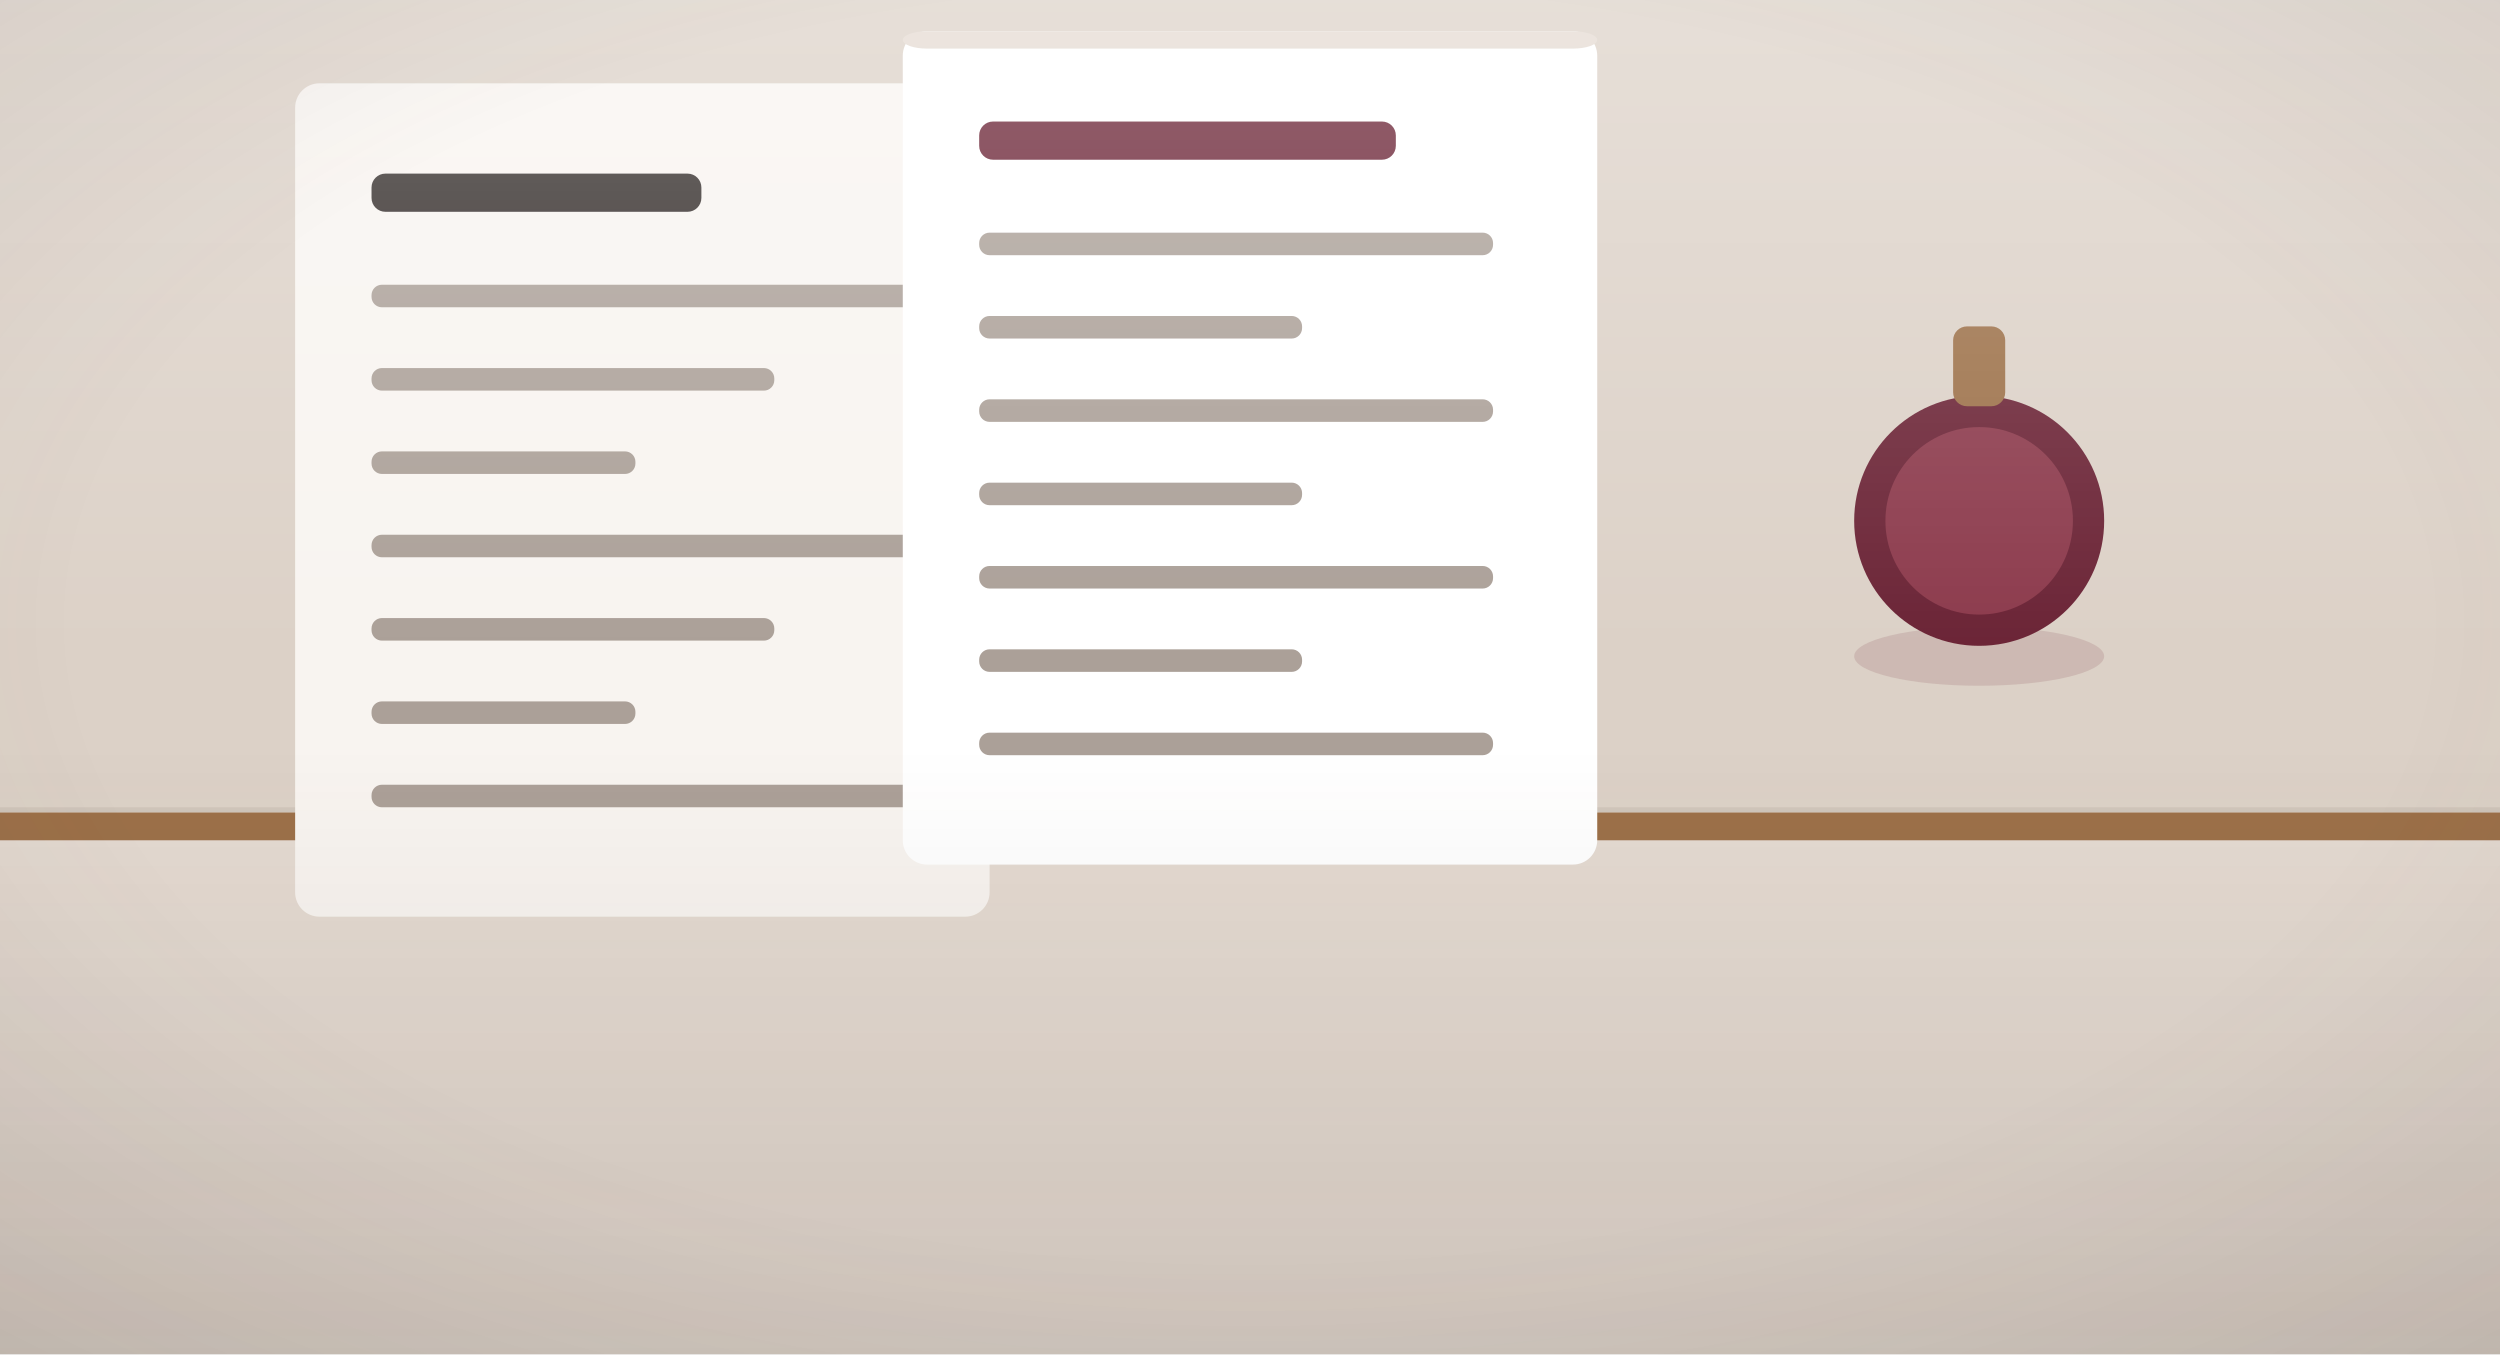
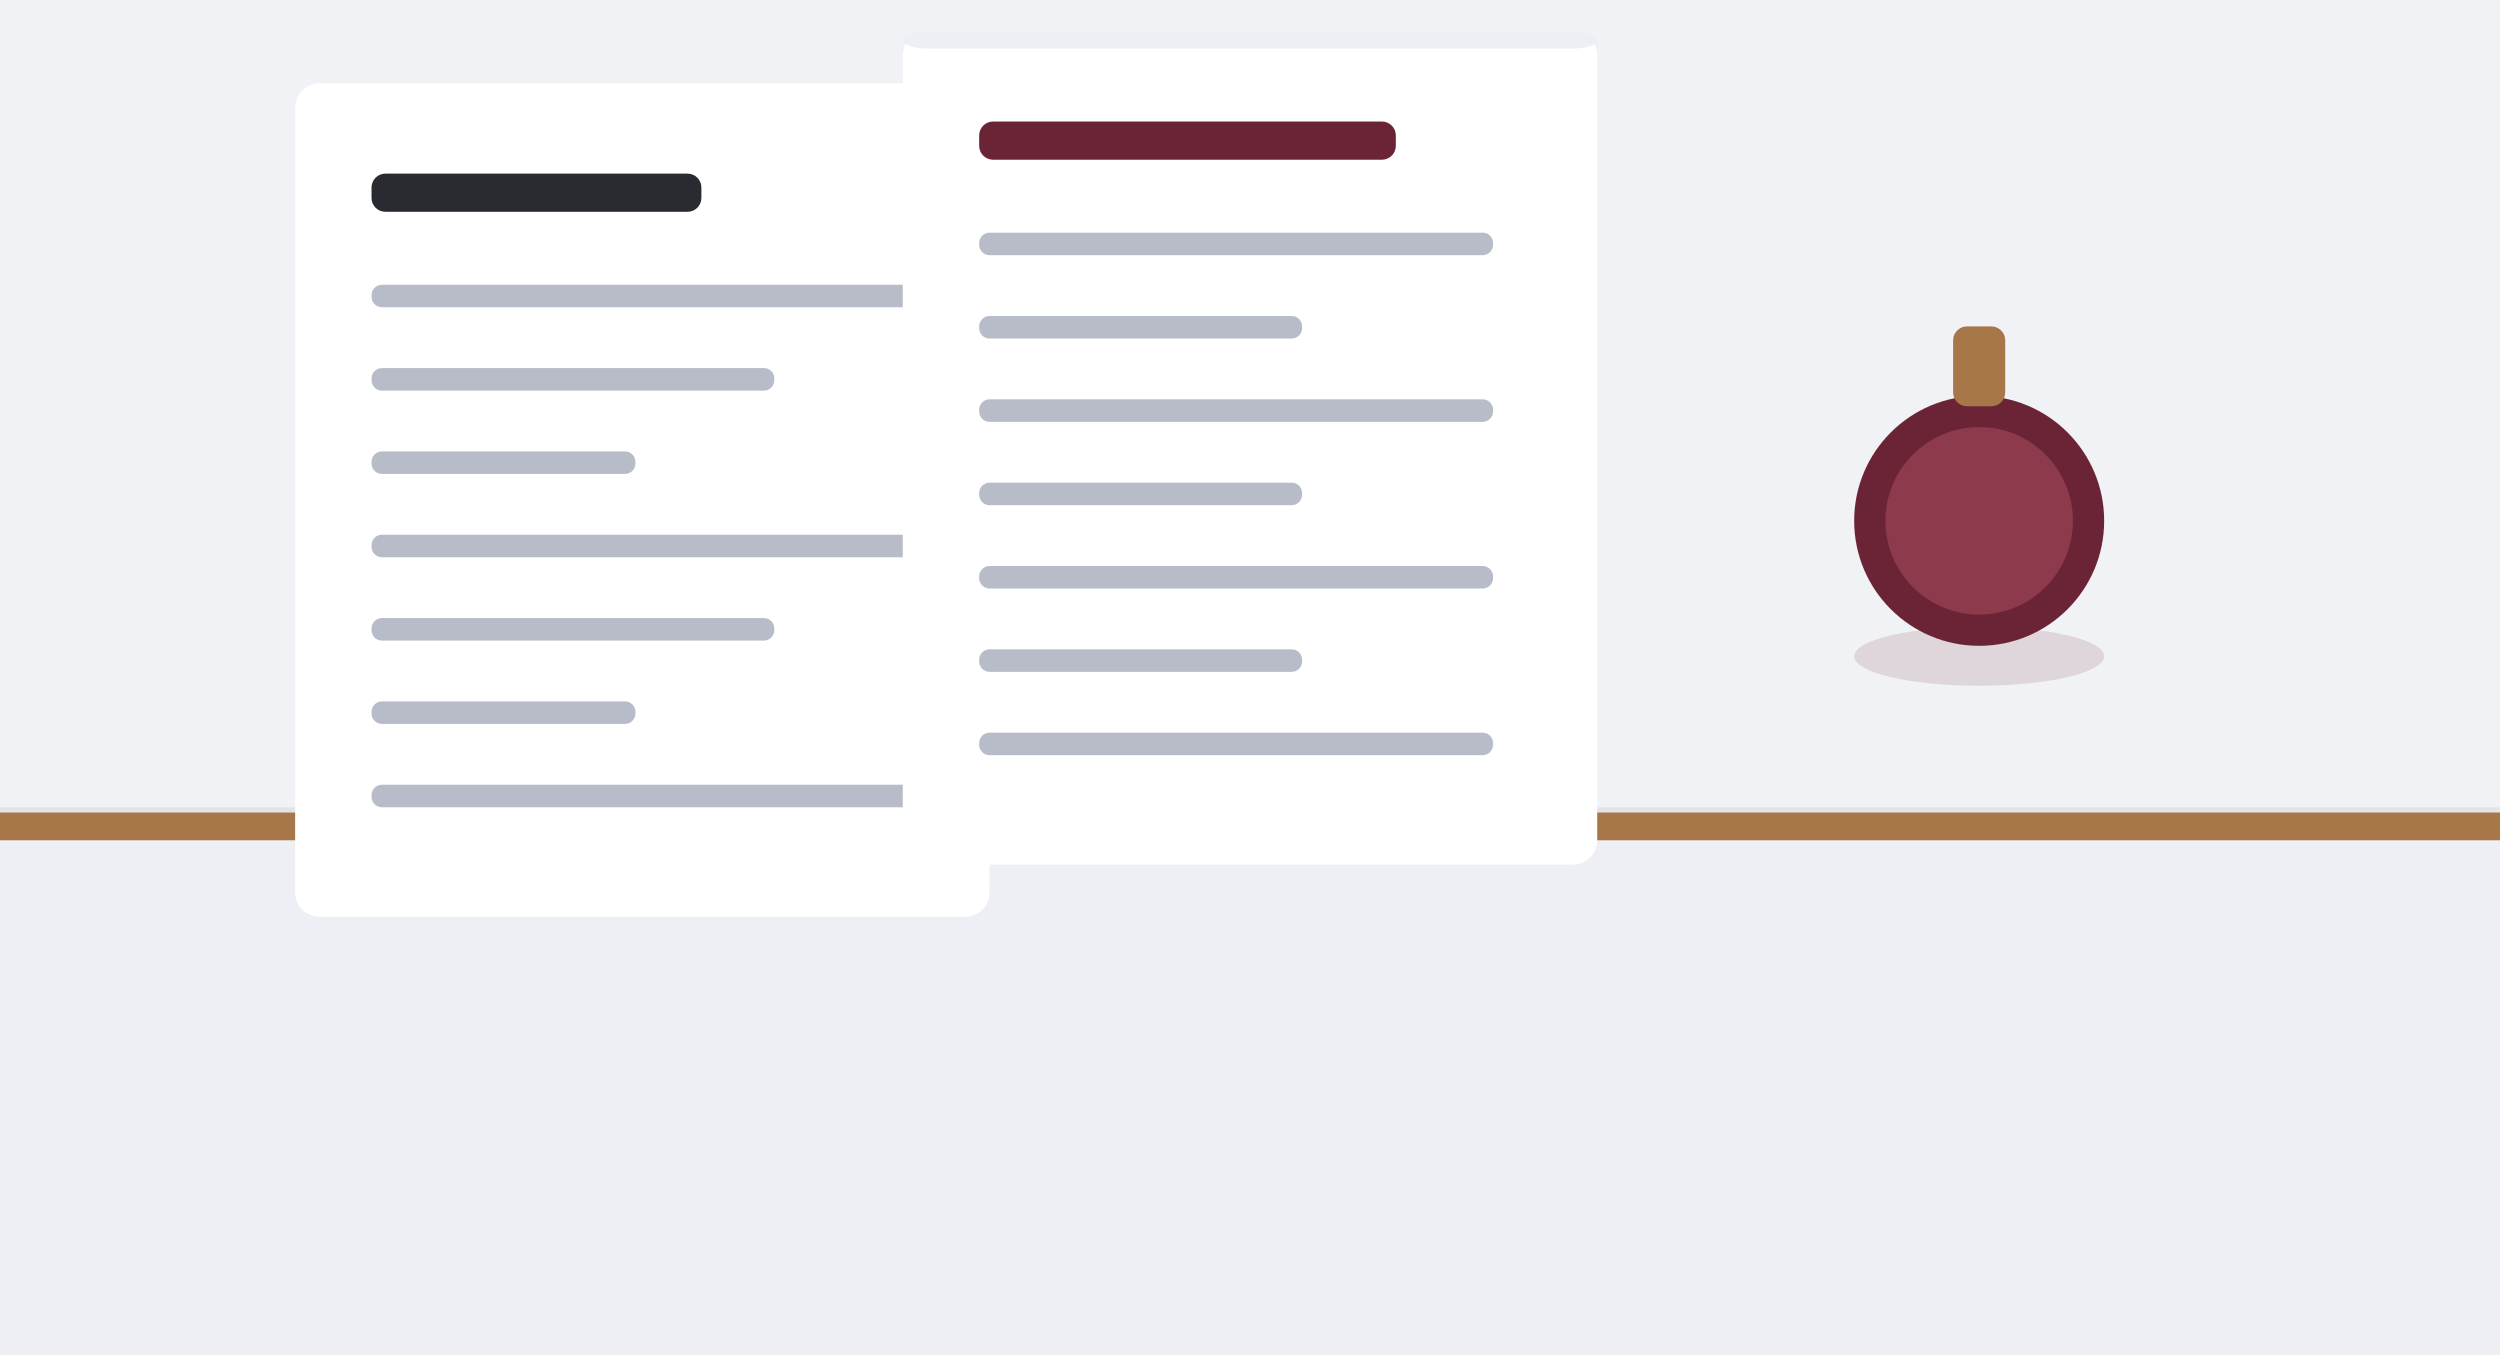
<svg xmlns="http://www.w3.org/2000/svg" viewBox="0 0 1440 780" width="1440" height="780" role="img">
-   <defs>
-     <linearGradient id="gTop" x1="0" y1="0" x2="0" y2="1">
-       <stop offset="0" stop-color="#FFFFFF" stop-opacity=".30" />
-       <stop offset=".48" stop-color="#FFFFFF" stop-opacity="0" />
-     </linearGradient>
-     <linearGradient id="gBot" x1="0" y1="0" x2="0" y2="1">
-       <stop offset=".55" stop-color="#3A2C24" stop-opacity="0" />
-       <stop offset="1" stop-color="#3A2C24" stop-opacity=".13" />
-     </linearGradient>
-     <radialGradient id="gVig" cx=".5" cy=".46" r=".75">
-       <stop offset=".62" stop-color="#3A2C24" stop-opacity="0" />
-       <stop offset="1" stop-color="#3A2C24" stop-opacity=".10" />
-     </radialGradient>
-   </defs>
-   <rect x="0" y="0" width="1440" height="780" fill="#EDE6DF" />
-   <rect x="0" y="0" width="1440" height="468" fill="#DCD1C7" />
-   <rect x="0" y="468" width="1440" height="312" fill="#E4DAD1" />
+   <rect x="0" y="0" width="1440" height="780" fill="#F7F8FA" />
+   <rect x="0" y="0" width="1440" height="468" fill="#F1F2F6" />
+   <rect x="0" y="468" width="1440" height="312" fill="#EDEFF4" />
  <rect x="0" y="465" width="1440" height="3" fill="rgba(0,0,0,.06)" />
-   <rect x="0" y="468" width="1440" height="16" fill="#9C7048" />
+   <rect x="0" y="468" width="1440" height="16" fill="#A87749" />
  <g transform="translate(170,48)">
-     <rect x="0" y="0" width="400" height="480" fill="#F8F4F0" rx="14" />
-     <rect x="44" y="52" width="190" height="22" fill="#332C2A" rx="8" />
-     <rect x="44" y="116" width="312" height="13" fill="#ABA098" rx="6" />
-     <rect x="44" y="164" width="232" height="13" fill="#ABA098" rx="6" />
-     <rect x="44" y="212" width="152" height="13" fill="#ABA098" rx="6" />
-     <rect x="44" y="260" width="312" height="13" fill="#ABA098" rx="6" />
-     <rect x="44" y="308" width="232" height="13" fill="#ABA098" rx="6" />
-     <rect x="44" y="356" width="152" height="13" fill="#ABA098" rx="6" />
-     <rect x="44" y="404" width="312" height="13" fill="#ABA098" rx="6" />
+     <rect x="0" y="0" width="400" height="480" fill="#FFFFFF" rx="14" />
+     <rect x="44" y="52" width="190" height="22" fill="#2A2A31" rx="8" />
+     <rect x="44" y="116" width="312" height="13" fill="#B7BCC8" rx="6" />
+     <rect x="44" y="164" width="232" height="13" fill="#B7BCC8" rx="6" />
+     <rect x="44" y="212" width="152" height="13" fill="#B7BCC8" rx="6" />
+     <rect x="44" y="260" width="312" height="13" fill="#B7BCC8" rx="6" />
+     <rect x="44" y="308" width="232" height="13" fill="#B7BCC8" rx="6" />
+     <rect x="44" y="356" width="152" height="13" fill="#B7BCC8" rx="6" />
+     <rect x="44" y="404" width="312" height="13" fill="#B7BCC8" rx="6" />
  </g>
  <g transform="translate(520,18)">
    <rect x="0" y="0" width="400" height="480" fill="#FFFFFF" rx="14" />
-     <rect x="0" y="0" width="400" height="10" fill="#E4DAD1" rx="14" />
+     <rect x="0" y="0" width="400" height="10" fill="#EDEFF4" rx="14" />
    <rect x="44" y="52" width="240" height="22" fill="#6B2436" rx="8" />
-     <rect x="44" y="116" width="296" height="13" fill="#ABA098" rx="6" />
-     <rect x="44" y="164" width="186" height="13" fill="#ABA098" rx="6" />
-     <rect x="44" y="212" width="296" height="13" fill="#ABA098" rx="6" />
-     <rect x="44" y="260" width="186" height="13" fill="#ABA098" rx="6" />
-     <rect x="44" y="308" width="296" height="13" fill="#ABA098" rx="6" />
-     <rect x="44" y="356" width="186" height="13" fill="#ABA098" rx="6" />
-     <rect x="44" y="404" width="296" height="13" fill="#ABA098" rx="6" />
+     <rect x="44" y="116" width="296" height="13" fill="#B7BCC8" rx="6" />
+     <rect x="44" y="164" width="186" height="13" fill="#B7BCC8" rx="6" />
+     <rect x="44" y="212" width="296" height="13" fill="#B7BCC8" rx="6" />
+     <rect x="44" y="260" width="186" height="13" fill="#B7BCC8" rx="6" />
+     <rect x="44" y="308" width="296" height="13" fill="#B7BCC8" rx="6" />
+     <rect x="44" y="356" width="186" height="13" fill="#B7BCC8" rx="6" />
+     <rect x="44" y="404" width="296" height="13" fill="#B7BCC8" rx="6" />
  </g>
  <g transform="translate(1140,300)">
    <circle cx="0" cy="0" r="72" fill="#6B2436" />
    <circle cx="0" cy="0" r="54" fill="#8C3A4C" />
-     <rect x="-15" y="-112" width="30" height="46" fill="#9C7048" rx="8" />
+     <rect x="-15" y="-112" width="30" height="46" fill="#A87749" rx="8" />
    <ellipse cx="0" cy="78" rx="72" ry="17" fill="rgba(107,36,54,.14)" />
  </g>
-   <rect x="0" y="0" width="1440" height="780" fill="url(#gTop)" />
-   <rect x="0" y="0" width="1440" height="780" fill="url(#gBot)" />
-   <rect x="0" y="0" width="1440" height="780" fill="url(#gVig)" />
</svg>
